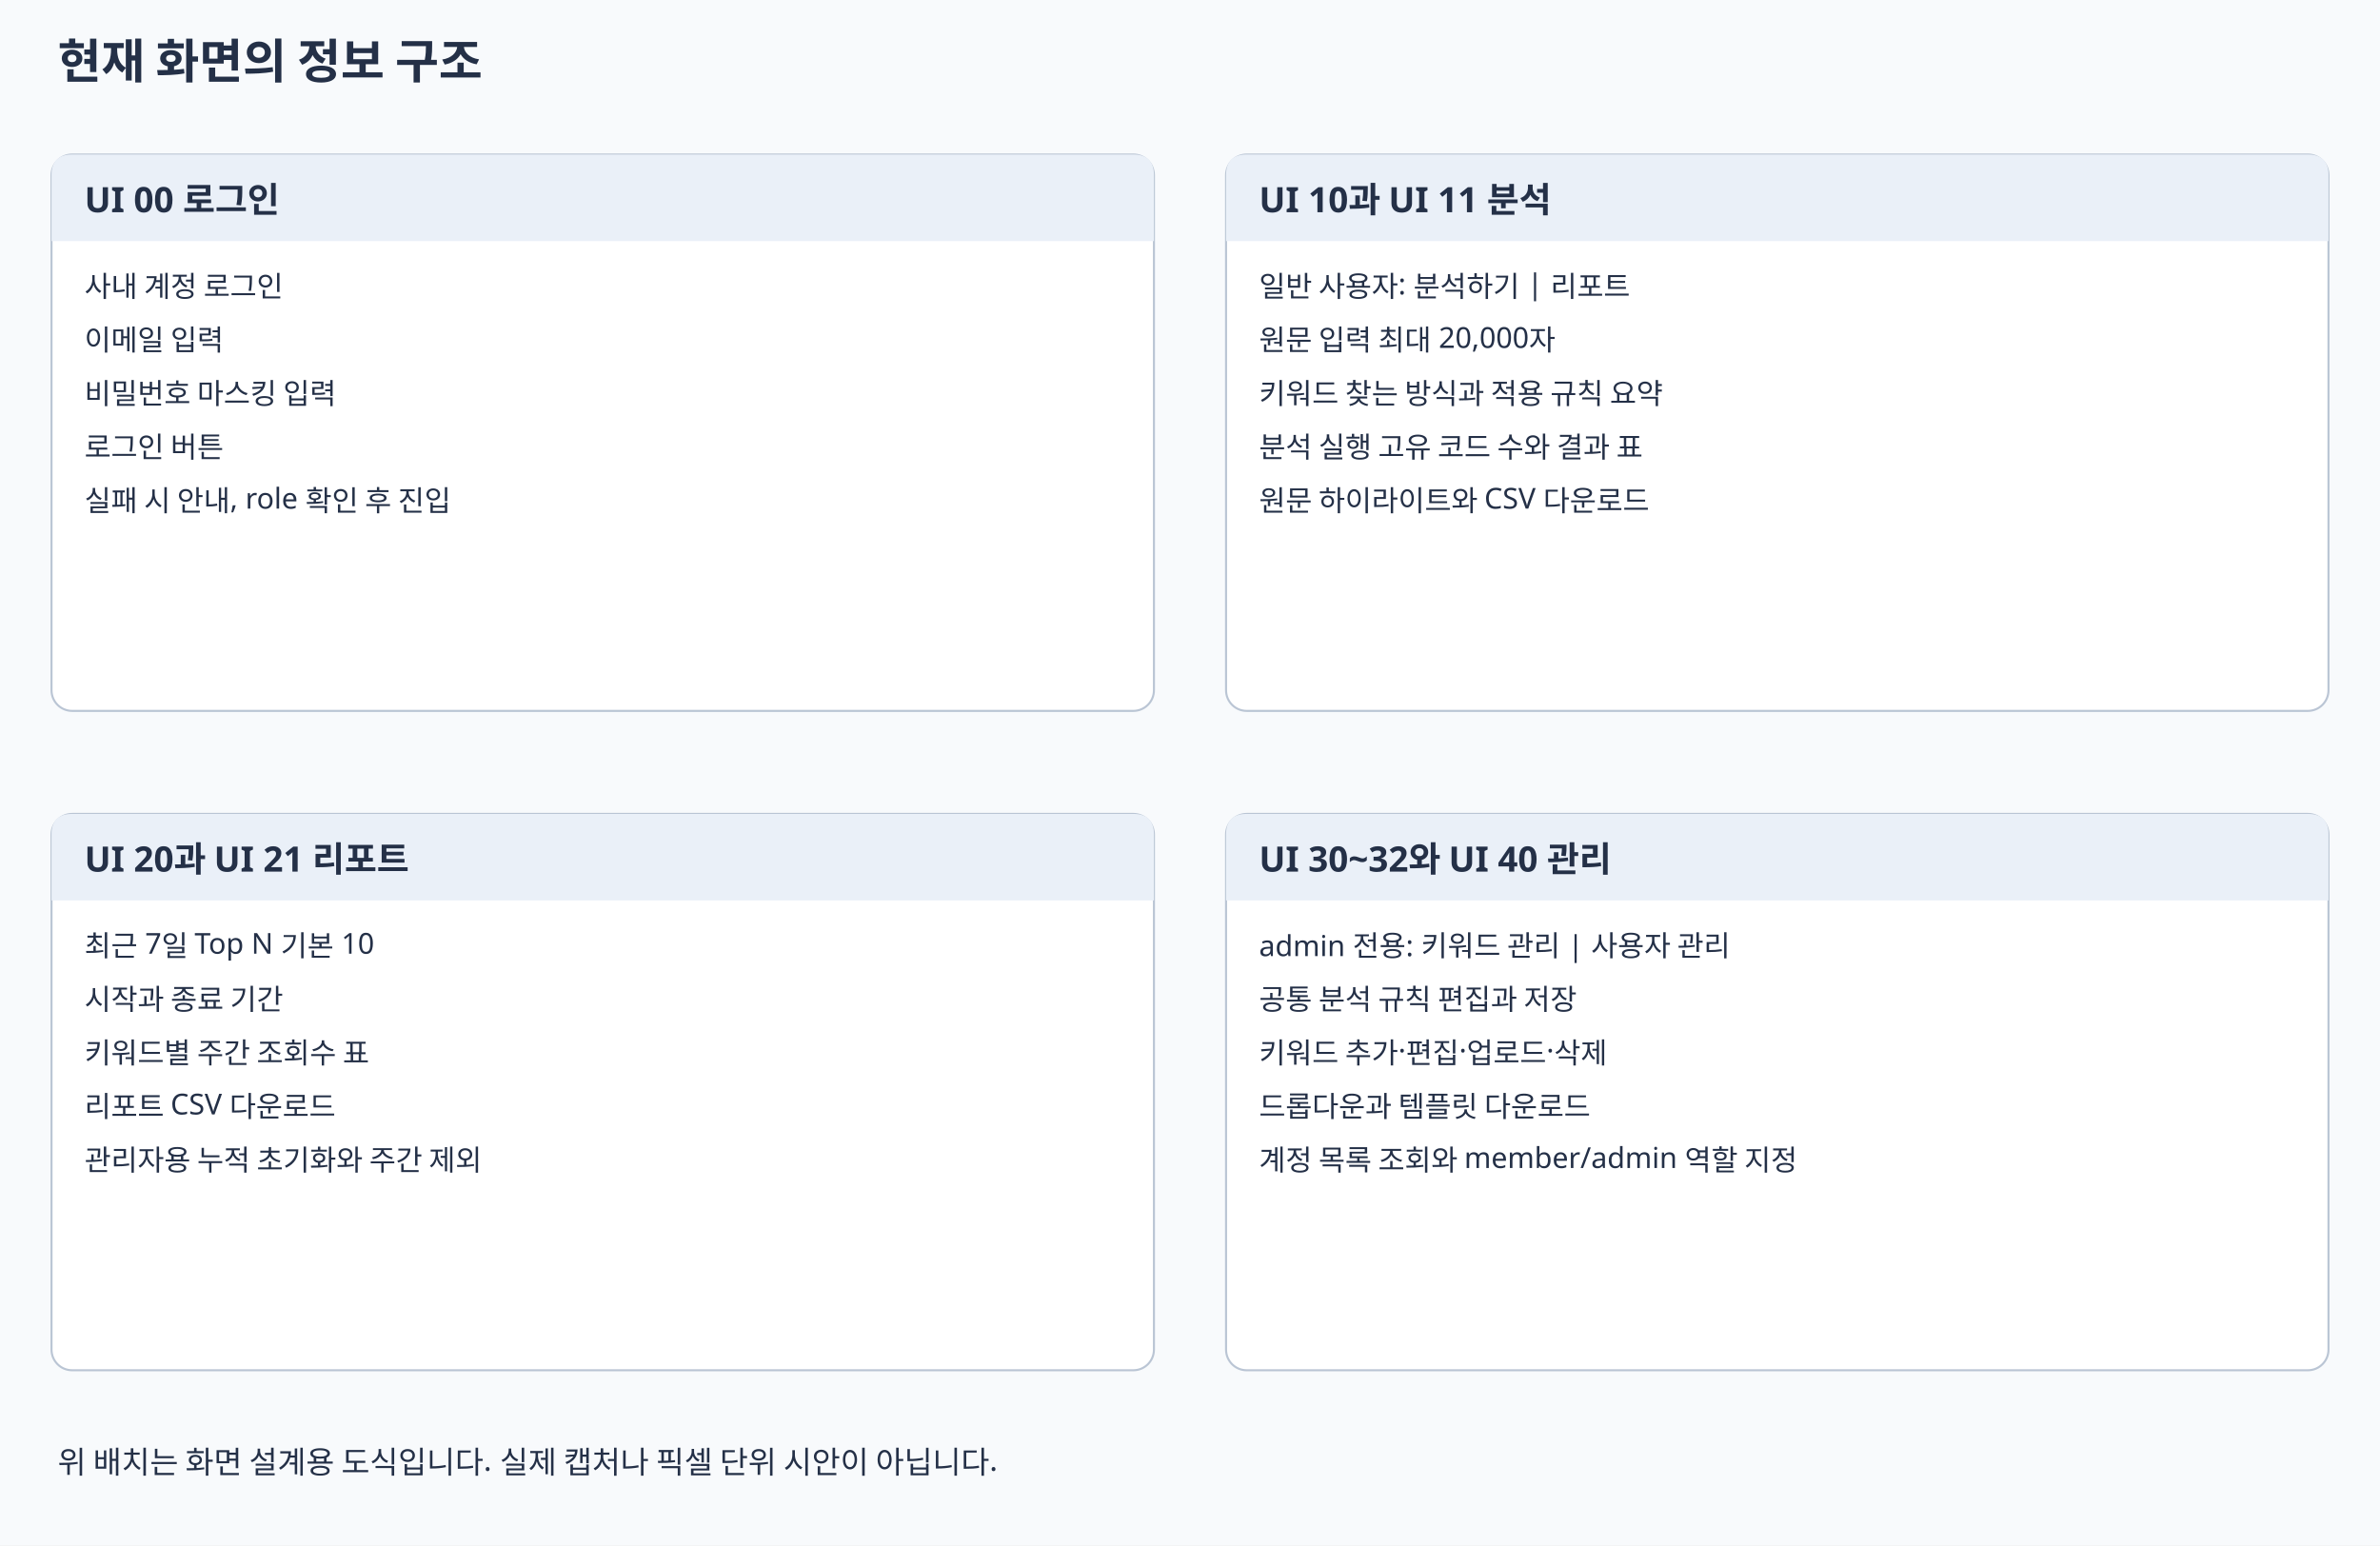
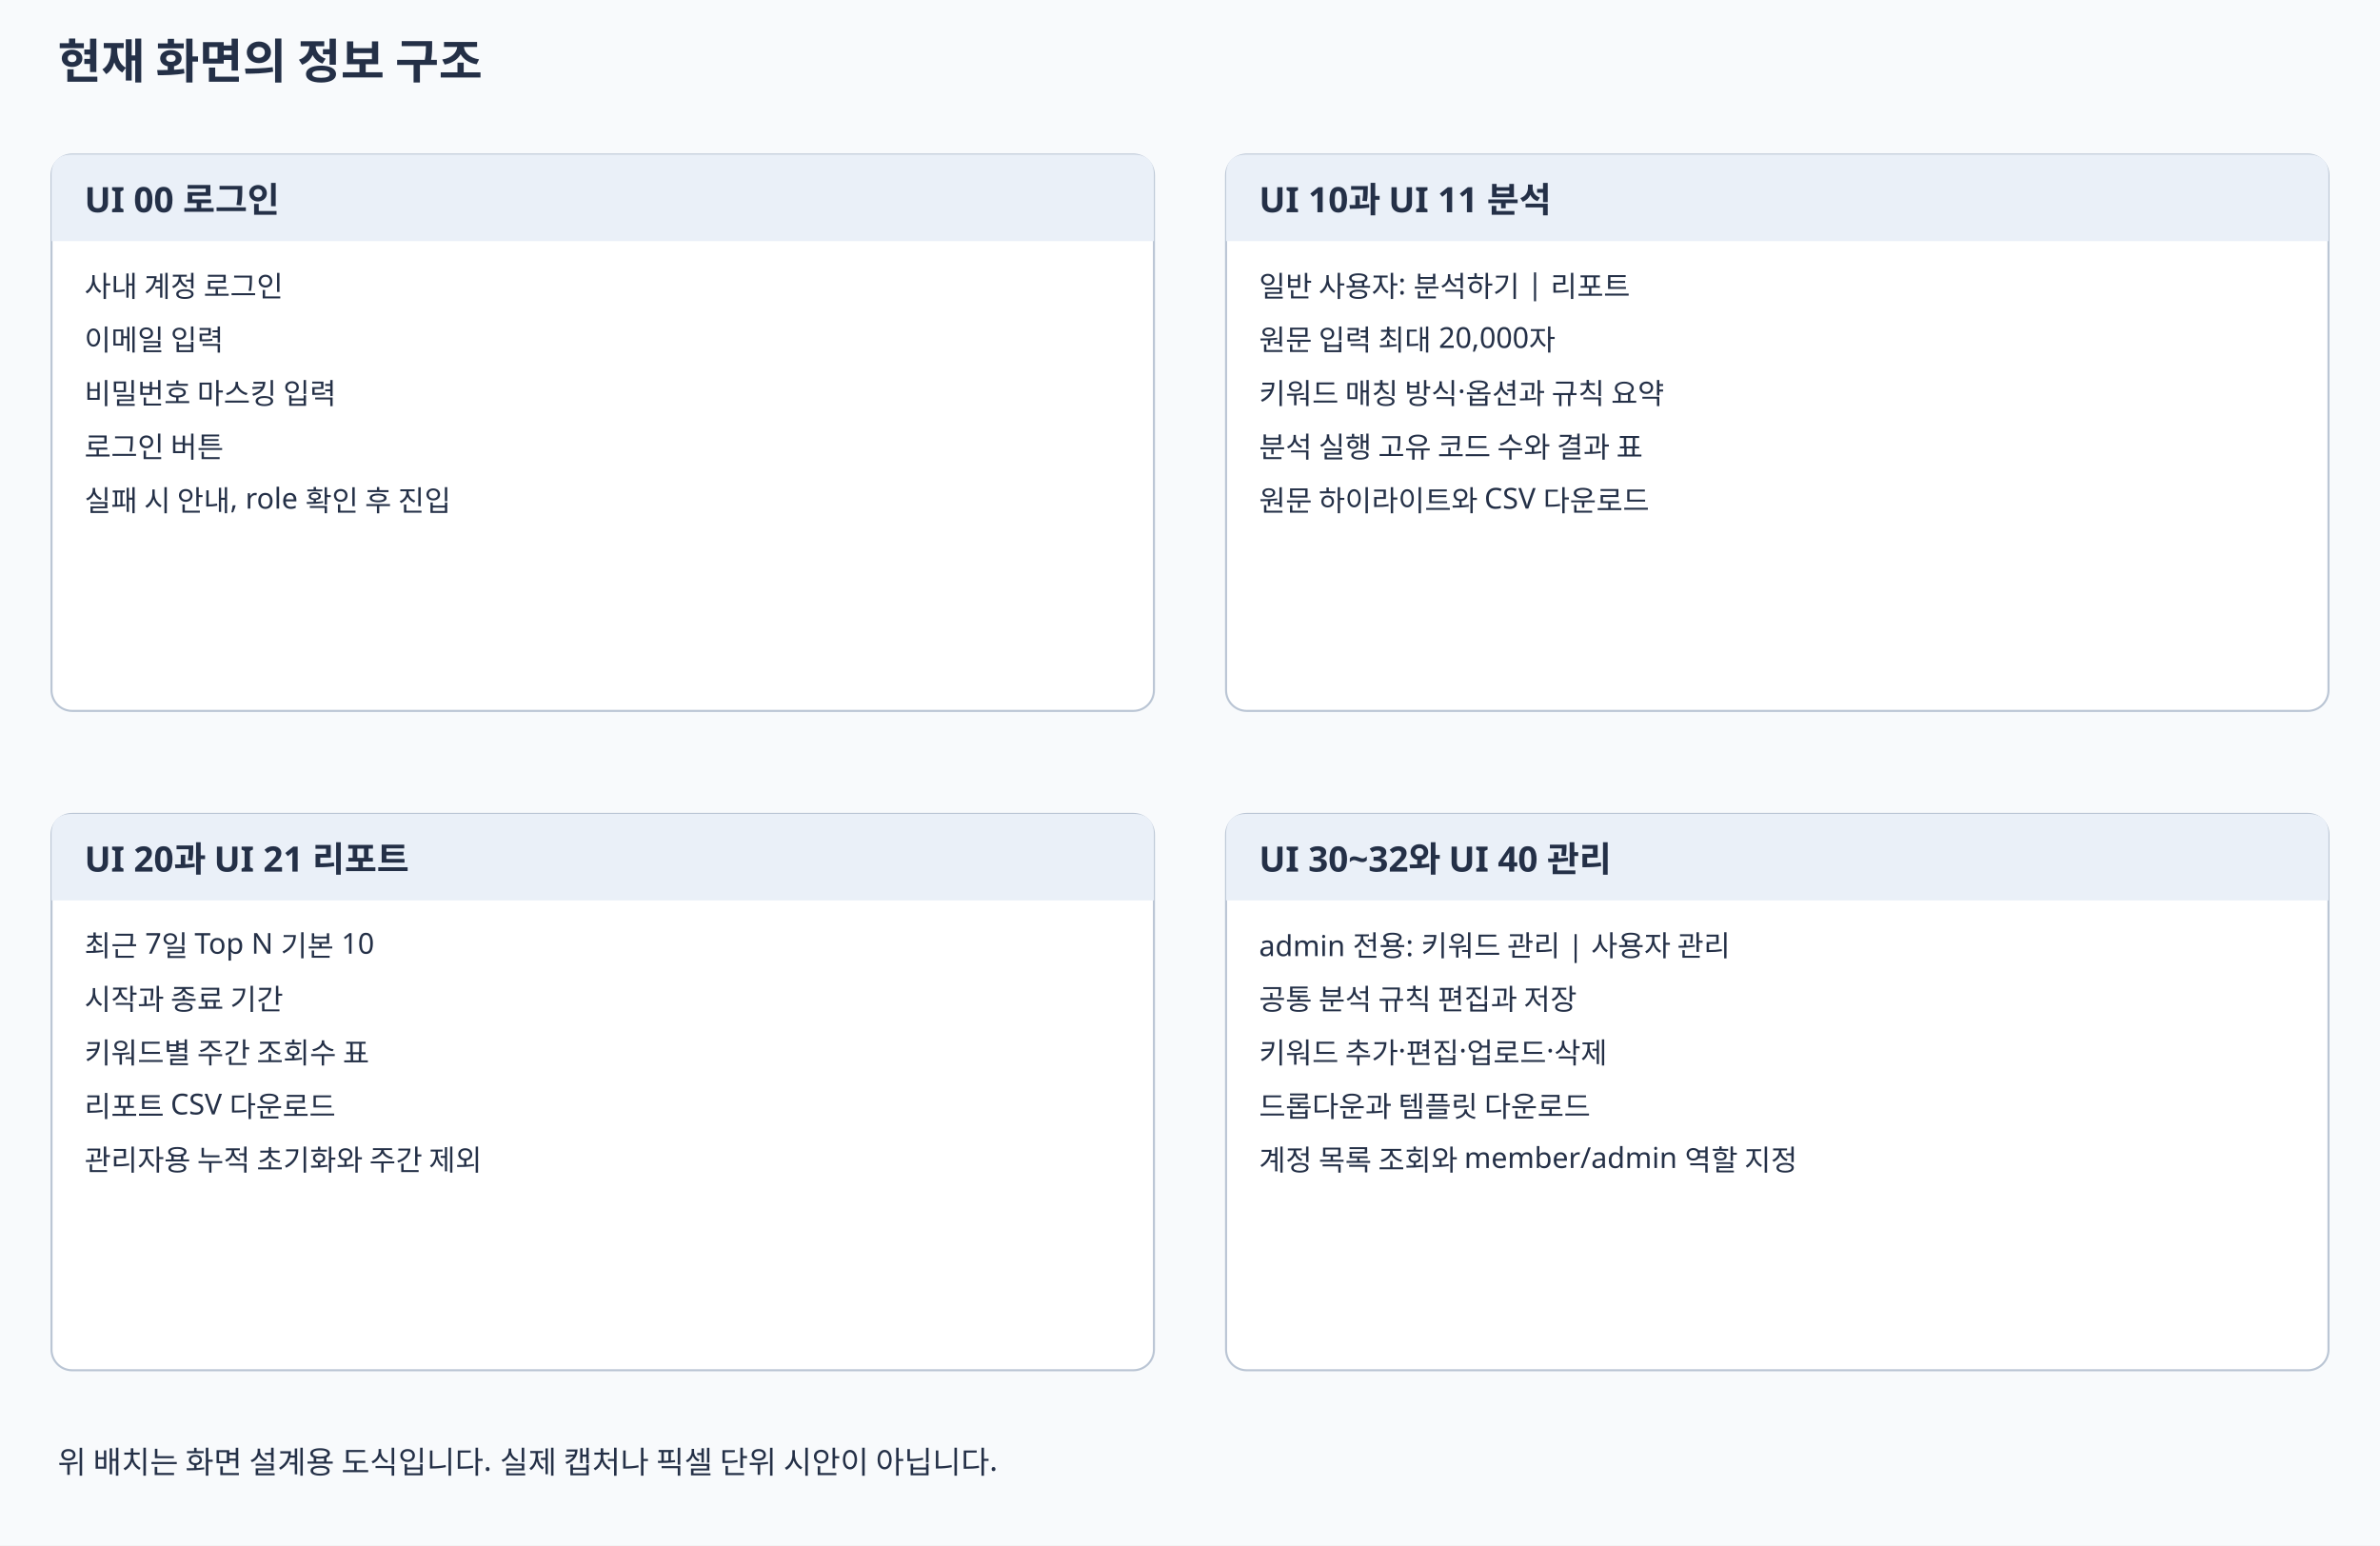
<svg xmlns="http://www.w3.org/2000/svg" width="1155" height="750" viewBox="0 0 1155 750" role="img" aria-labelledby="title">
  <defs>
    <marker id="arrow" markerWidth="9" markerHeight="9" refX="8" refY="4.5" orient="auto">
      <path d="M0,0 L9,4.5 L0,9" fill="#60718c" />
    </marker>
  </defs>
  <rect width="100%" height="100%" fill="#f8fafc" />
  <g font-family="Malgun Gothic, Apple SD Gothic Neo, sans-serif">
    <text x="28" y="38" font-size="23" fill="#243047" font-weight="700">현재 화면의 정보 구조</text>
    <rect x="25" y="75" width="535" height="270" rx="10" fill="white" stroke="#bac5d4" />
    <path d="M35 75H550Q560 75 560 85V117H25V85Q25 75 35 75" fill="#eaf0f8" />
    <text x="41" y="103" font-size="17" fill="#243047" font-weight="700">UI 00 로그인</text>
    <text x="41" y="144" font-size="14" fill="#243047" font-weight="400">사내 계정 로그인</text>
    <text x="41" y="170" font-size="14" fill="#243047" font-weight="400">이메일 입력</text>
    <text x="41" y="196" font-size="14" fill="#243047" font-weight="400">비밀번호 마스킹 입력</text>
    <text x="41" y="222" font-size="14" fill="#243047" font-weight="400">로그인 버튼</text>
    <text x="41" y="248" font-size="14" fill="#243047" font-weight="400">실패 시 안내, role 확인 후 진입</text>
    <rect x="595" y="75" width="535" height="270" rx="10" fill="white" stroke="#bac5d4" />
    <path d="M605 75H1120Q1130 75 1130 85V117H595V85Q595 75 605 75" fill="#eaf0f8" />
    <text x="611" y="103" font-size="17" fill="#243047" font-weight="700">UI 10과 UI 11 분석</text>
    <text x="611" y="144" font-size="14" fill="#243047" font-weight="400">일반 사용자: 분석하기 | 리포트</text>
    <text x="611" y="170" font-size="14" fill="#243047" font-weight="400">원문 입력  최대 20,000자</text>
-     <text x="611" y="196" font-size="14" fill="#243047" font-weight="400">키워드 찾는 방식과 적용 규칙 요약</text>
+     <text x="611" y="196" font-size="14" fill="#243047" font-weight="400">키워드 매칭 방식·옵션과 규칙 요약</text>
    <text x="611" y="222" font-size="14" fill="#243047" font-weight="400">분석 실행  고유 코드 수와 결과 표</text>
    <text x="611" y="248" font-size="14" fill="#243047" font-weight="400">원문 하이라이트와 CSV 다운로드</text>
    <rect x="25" y="395" width="535" height="270" rx="10" fill="white" stroke="#bac5d4" />
    <path d="M35 395H550Q560 395 560 405V437H25V405Q25 395 35 395" fill="#eaf0f8" />
    <text x="41" y="423" font-size="17" fill="#243047" font-weight="700">UI 20과 UI 21 리포트</text>
    <text x="41" y="464" font-size="14" fill="#243047" font-weight="400">최근 7일 Top N  기본 10</text>
    <text x="41" y="490" font-size="14" fill="#243047" font-weight="400">시작과 종료 기간</text>
    <text x="41" y="516" font-size="14" fill="#243047" font-weight="400">키워드별 주간 조회수 표</text>
    <text x="41" y="542" font-size="14" fill="#243047" font-weight="400">리포트 CSV 다운로드</text>
    <text x="41" y="568" font-size="14" fill="#243047" font-weight="400">관리자용 누적 초기화와 주간 제외</text>
    <rect x="595" y="395" width="535" height="270" rx="10" fill="white" stroke="#bac5d4" />
    <path d="M605 395H1120Q1130 395 1130 405V437H595V405Q595 395 605 395" fill="#eaf0f8" />
    <text x="611" y="423" font-size="17" fill="#243047" font-weight="700">UI 30~32와 UI 40 관리</text>
    <text x="611" y="464" font-size="14" fill="#243047" font-weight="400">admin 전용: 키워드 관리 | 사용자 관리</text>
    <text x="611" y="490" font-size="14" fill="#243047" font-weight="400">공통 분석 규칙 편집과 저장</text>
    <text x="611" y="516" font-size="14" fill="#243047" font-weight="400">키워드 추가·편집·업로드·삭제</text>
    <text x="611" y="542" font-size="14" fill="#243047" font-weight="400">드롭다운과 템플릿 다운로드</text>
    <text x="611" y="568" font-size="14" fill="#243047" font-weight="400">계정 목록 조회와 member/admin 역할 지정</text>
    <text x="28" y="715" font-size="15" fill="#243047" font-weight="400">위 배치는 화면 설계용 도식입니다. 실제 캡처나 픽셀 단위 시안이 아닙니다.</text>
  </g>
</svg>
